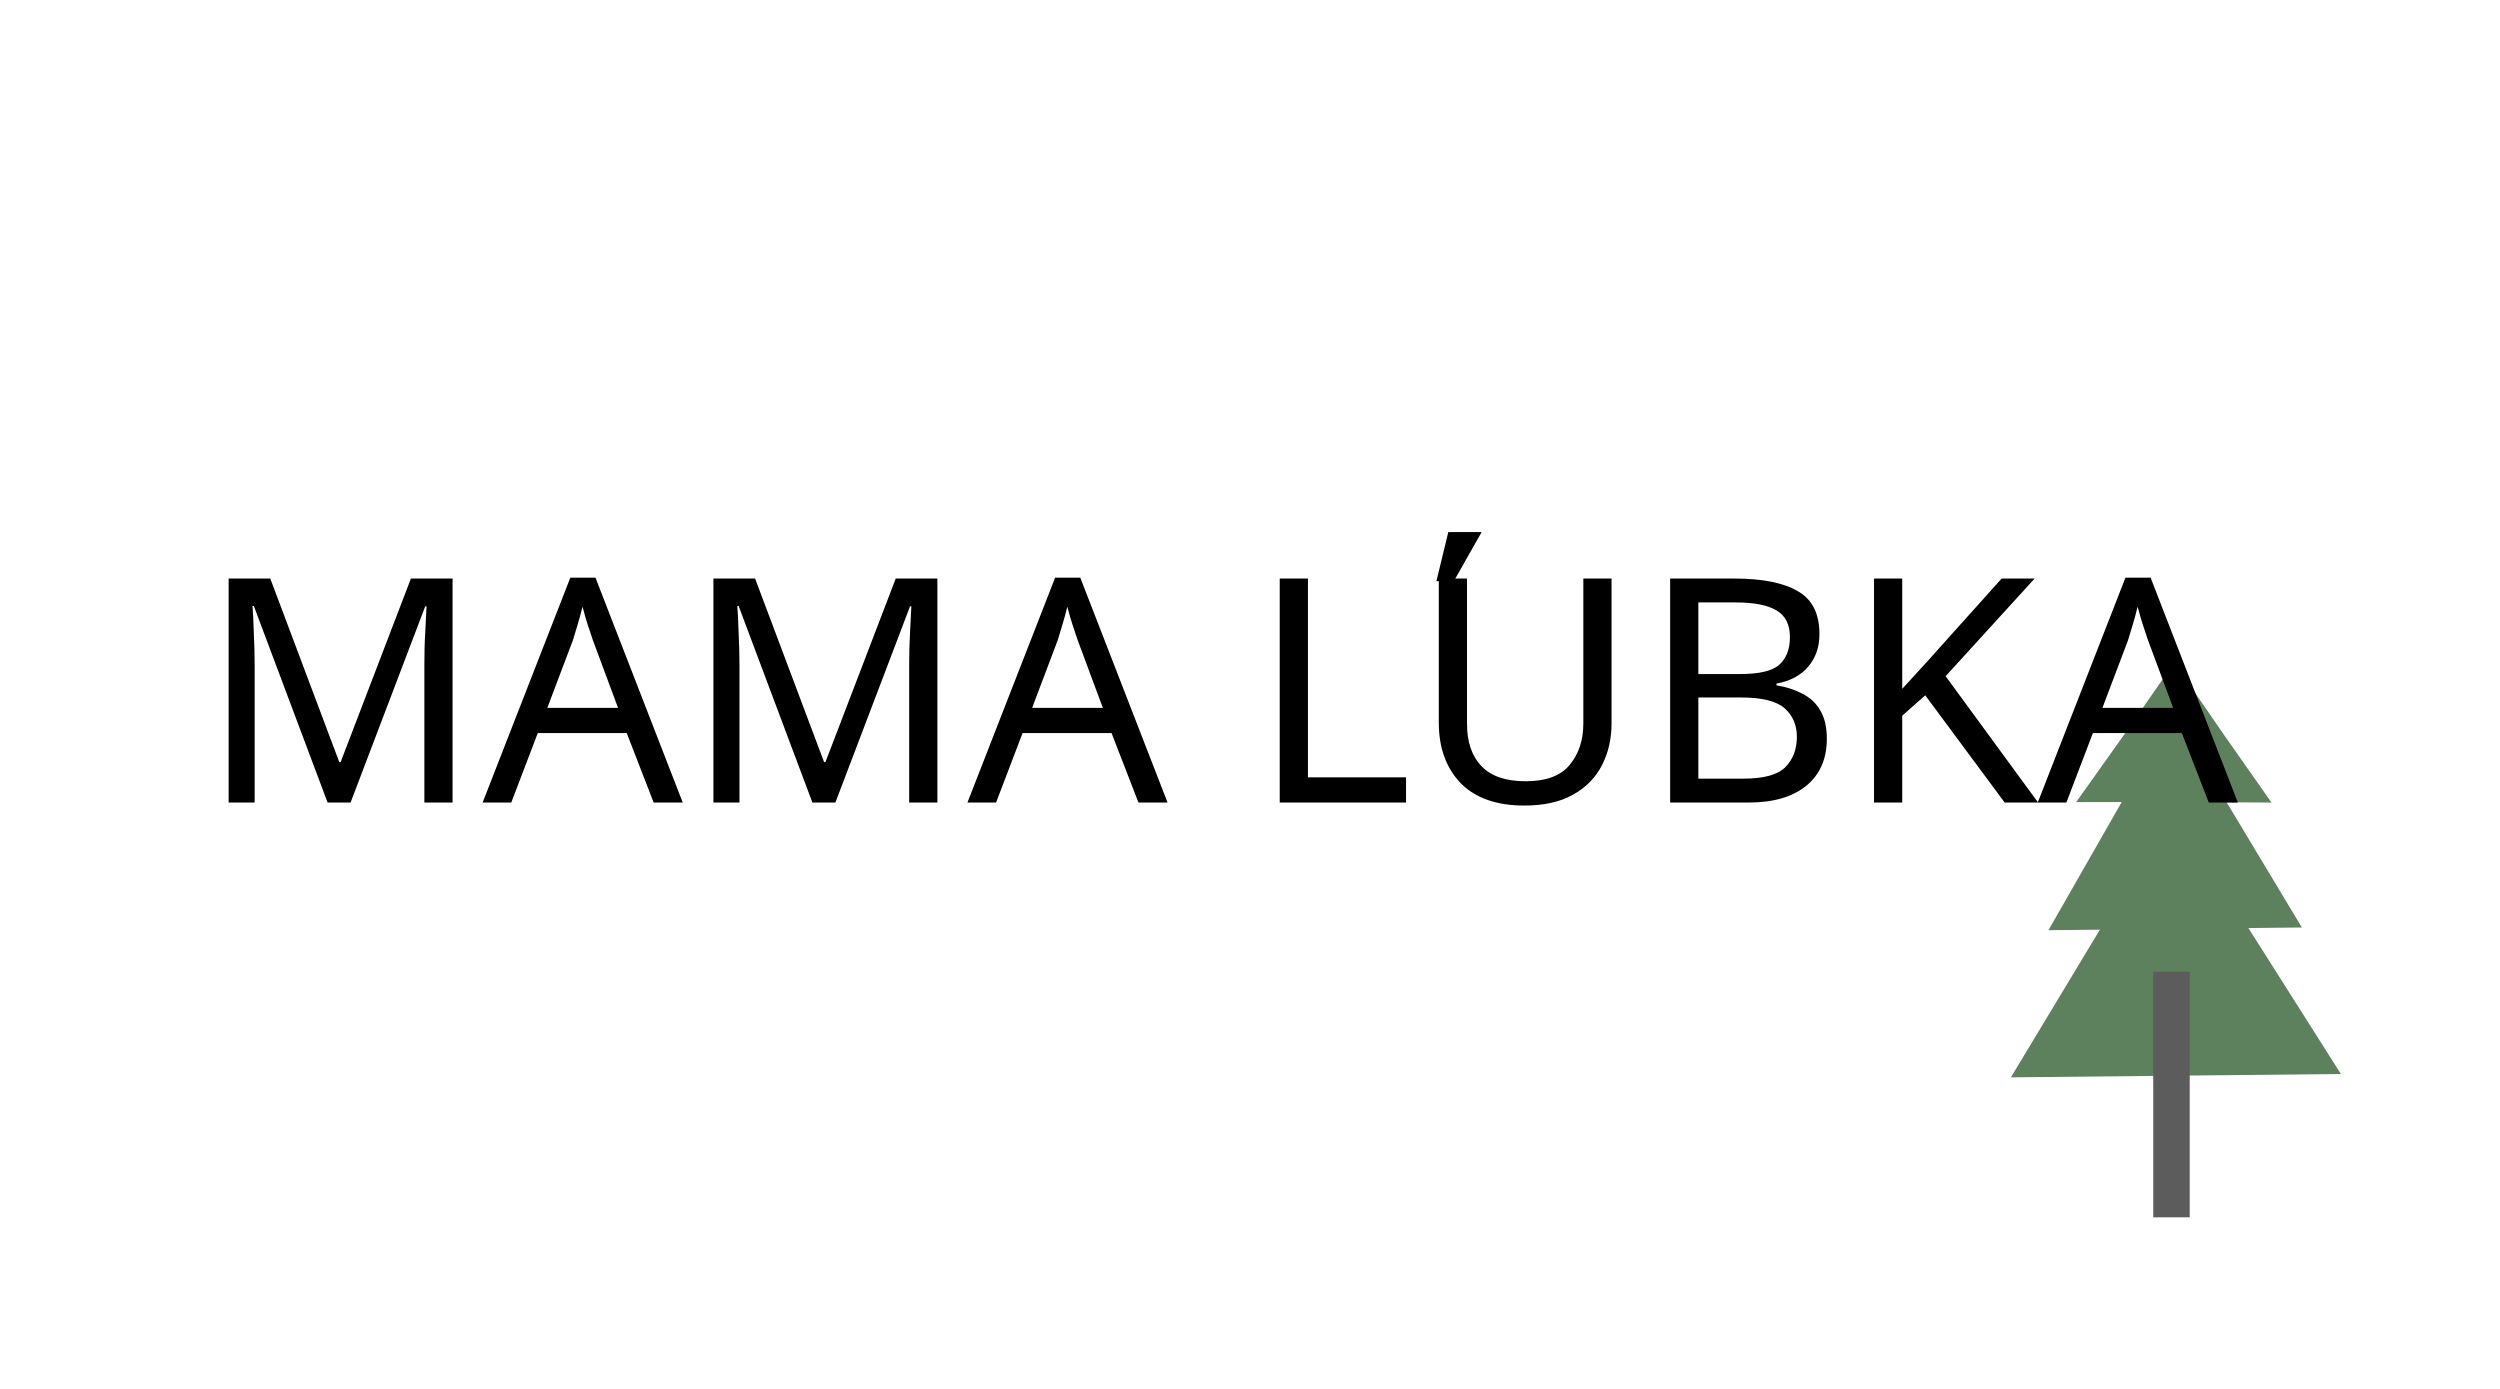
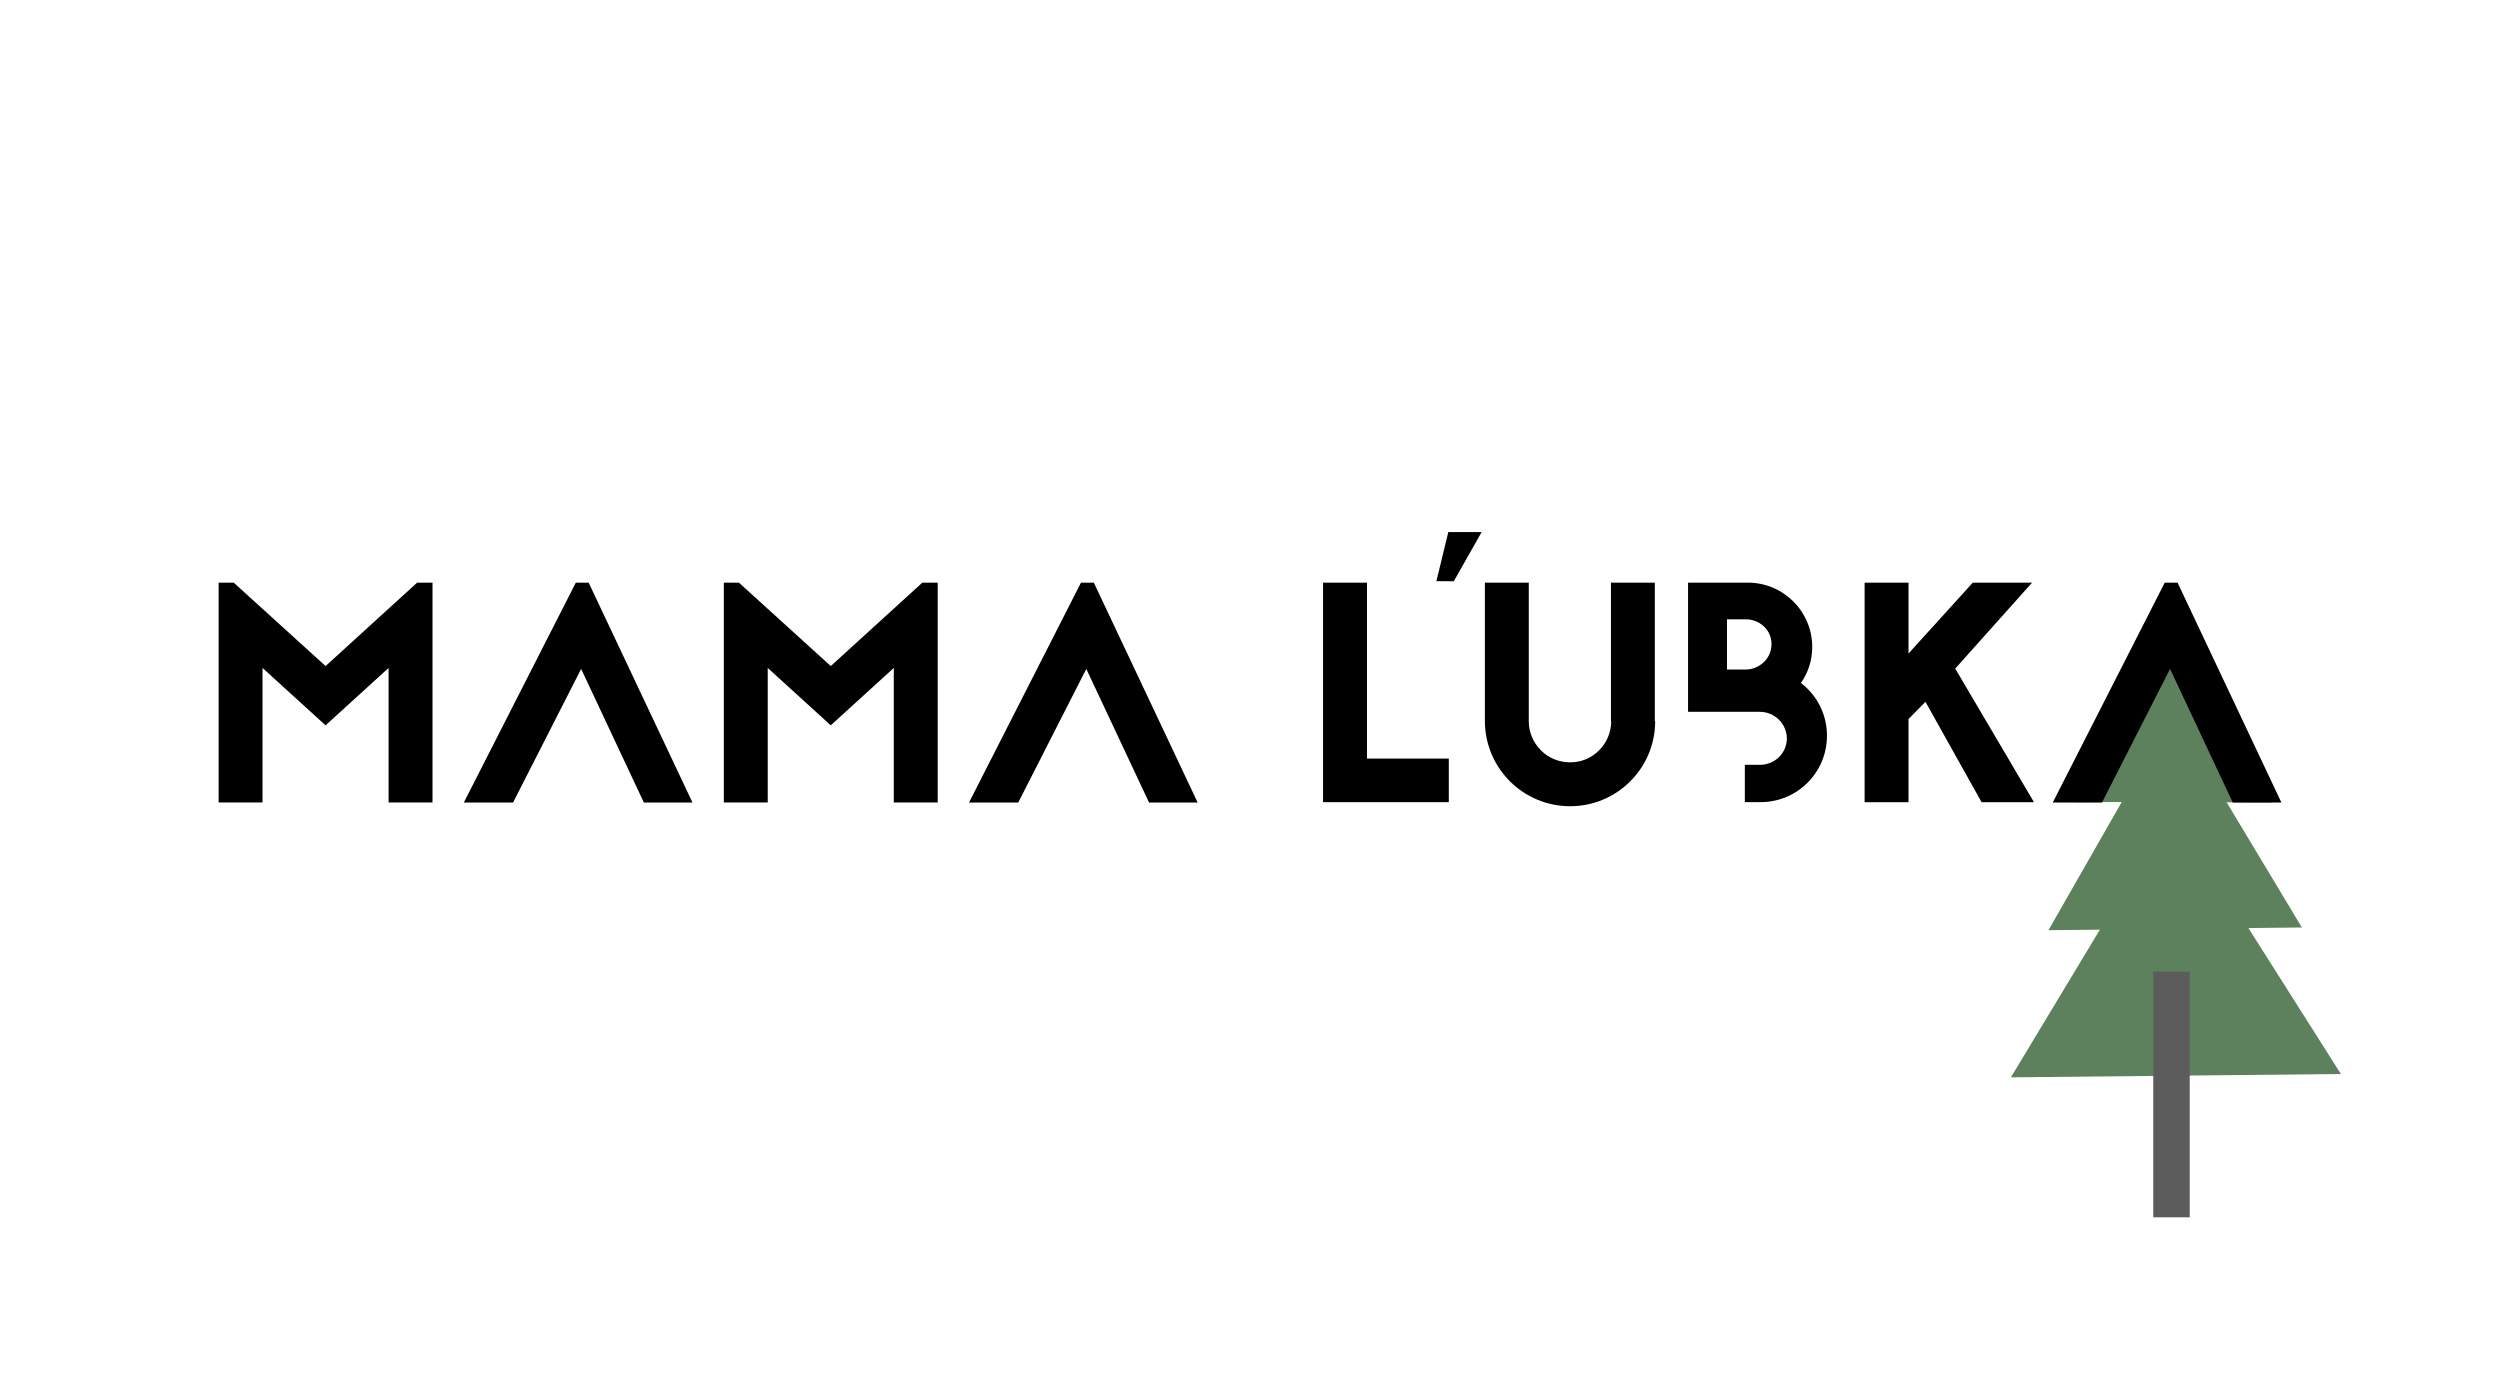
- <svg xmlns="http://www.w3.org/2000/svg" width="90mm" height="50mm" viewBox="0 0 90 50" version="1.1" id="svg4866">
+ <svg xmlns="http://www.w3.org/2000/svg" id="svg4866" version="1.1" viewBox="0 0 90 50" height="50mm" width="90mm">
  <defs id="defs4860" />
-   <g transform="translate(-1.789074,0.5995603)" id="g5630" style="opacity:0.639">
-     <g transform="matrix(0.1158349,0,0,0.1158349,67.0058,17.20457)" style="fill:#003a00;fill-opacity:1" id="g1636">
-       <path style="opacity:1;fill:#003a00;fill-opacity:1;stroke-width:0.265" id="path1446" transform="matrix(0.9999846,0,0,0.826087,0.0017301,21.29904)" d="m 112.737,37.429 14.983,26.402 15.224,26.264 -30.356,-0.225 -30.357,0.052 15.373,-26.177 z" />
-       <path style="opacity:1;fill:#003a00;fill-opacity:1;stroke-width:0.265" id="path1446-3" transform="matrix(1.307502,0,0,1.288047,-36.24954,-30.23538)" d="m 113.582,76.098 15.341,25.917 15.341,25.917 -30.115,0.327 -30.115,0.327 14.774,-26.244 z" />
-       <path style="opacity:1;fill:#003a00;fill-opacity:1;stroke-width:0.265" id="path1446-3-7" transform="matrix(1.702861,0,0,1.590497,-81.15519,-23.39115)" d="m 113.582,76.098 15.341,25.917 15.341,25.917 -30.115,0.327 -30.115,0.327 14.774,-26.244 z" />
+   <g style="opacity:0.639" id="g5630" transform="translate(-1.789074,0.5995603)">
+     <g id="g1636" style="fill:#003a00;fill-opacity:1" transform="matrix(0.1158349,0,0,0.1158349,67.0058,17.20457)">
+       <path d="m 112.737,37.429 14.983,26.402 15.224,26.264 -30.356,-0.225 -30.357,0.052 15.373,-26.177 z" transform="matrix(0.9999846,0,0,0.826087,0.0017301,21.29904)" id="path1446" style="opacity:1;fill:#003a00;fill-opacity:1;stroke-width:0.265" />
+       <path d="m 113.582,76.098 15.341,25.917 15.341,25.917 -30.115,0.327 -30.115,0.327 14.774,-26.244 z" transform="matrix(1.307502,0,0,1.288047,-36.24954,-30.23538)" id="path1446-3" style="opacity:1;fill:#003a00;fill-opacity:1;stroke-width:0.265" />
+       <path d="m 113.582,76.098 15.341,25.917 15.341,25.917 -30.115,0.327 -30.115,0.327 14.774,-26.244 z" transform="matrix(1.702861,0,0,1.590497,-81.15519,-23.39115)" id="path1446-3-7" style="opacity:1;fill:#003a00;fill-opacity:1;stroke-width:0.265" />
    </g>
-     <rect y="34.38" x="79.306" height="8.844" width="1.313" id="rect1497" style="fill:#000000;fill-opacity:1;stroke-width:0.031" />
+     <rect style="fill:#000000;fill-opacity:1;stroke-width:0.031" id="rect1497" width="1.313" height="8.844" x="79.306" y="34.38" />
  </g>
  <g id="layer1">
-     <text xml:space="preserve" style="font-style:normal;font-variant:normal;font-weight:bold;font-stretch:normal;font-size:6.161px;line-height:1.25;font-family:sans-serif;-inkscape-font-specification:'sans-serif Bold';letter-spacing:0px;word-spacing:0px;fill:#000000;fill-opacity:1;stroke:none;stroke-width:0.154" x="-33.475" y="27.776" id="text8026-6-3-6">
-       <tspan id="tspan8024-6-5-7" x="-33.475" y="27.776" style="font-style:normal;font-variant:normal;font-weight:normal;font-stretch:normal;font-size:14.787px;font-family:'Jaapokki subtract';-inkscape-font-specification:'Jaapokki subtract';stroke-width:0.154" />
+     <text id="text8026-6-3-6" y="27.776" x="-33.475" style="font-style:normal;font-variant:normal;font-weight:bold;font-stretch:normal;font-size:6.161px;line-height:1.25;font-family:sans-serif;-inkscape-font-specification:'sans-serif Bold';letter-spacing:0px;word-spacing:0px;fill:#000000;fill-opacity:1;stroke:none;stroke-width:0.154" xml:space="preserve">
+       <tspan style="font-style:normal;font-variant:normal;font-weight:normal;font-stretch:normal;font-size:14.787px;font-family:'Jaapokki subtract';-inkscape-font-specification:'Jaapokki subtract';stroke-width:0.154" y="27.776" x="-33.475" id="tspan8024-6-5-7" />
    </text>
-     <text xml:space="preserve" style="font-style:normal;font-variant:normal;font-weight:bold;font-stretch:normal;font-size:11.289px;line-height:1.25;font-family:sans-serif;-inkscape-font-specification:'sans-serif Bold';letter-spacing:0px;word-spacing:0px;fill:#000000;fill-opacity:1;stroke:none;stroke-width:0.265" x="7.137" y="28.889" id="text8026-6-3-6-3">
-       <tspan id="tspan8024-6-5-7-6" x="7.137" y="28.889" style="font-style:normal;font-variant:normal;font-weight:normal;font-stretch:normal;font-size:11.289px;font-family:'Jaapokki subtract';-inkscape-font-specification:'Jaapokki subtract';stroke-width:0.265">MAMA LUBKA</tspan>
-     </text>
-     <path style="font-style:normal;font-variant:normal;font-weight:normal;font-stretch:normal;font-size:25.4px;line-height:1.25;font-family:'Jaapokki subtract';-inkscape-font-specification:'Jaapokki subtract';stroke-width:0.089" d="m 51.71,20.923 0.429,-1.768 1.2,-0.001 -1.002,1.771 z" id="path3348" />
+     <g style="font-style:normal;font-variant:normal;font-weight:bold;font-stretch:normal;font-size:11.289px;line-height:1.25;font-family:sans-serif;-inkscape-font-specification:'sans-serif Bold';letter-spacing:0px;word-spacing:0px;fill:#000000;fill-opacity:1;stroke:none;stroke-width:0.265" id="text8026-6-3-6-3" aria-label="MAMA LUBKA">
+       <path id="path13181" style="font-style:normal;font-variant:normal;font-weight:normal;font-stretch:normal;font-size:11.289px;font-family:'Jaapokki subtract';-inkscape-font-specification:'Jaapokki subtract';stroke-width:0.265" d="m 13.989,28.889 v -4.843 l -2.269,2.066 -2.269,-2.066 v 4.843 H 7.871 v -7.914 h 0.542 l 3.308,3.003 3.296,-3.003 h 0.553 v 7.914 z" />
+       <path id="path13183" style="font-style:normal;font-variant:normal;font-weight:normal;font-stretch:normal;font-size:11.289px;font-family:'Jaapokki subtract';-inkscape-font-specification:'Jaapokki subtract';stroke-width:0.265" d="m 20.729,20.976 -4.03,7.914 h 1.772 l 2.45,-4.809 2.258,4.809 h 1.75 l -3.737,-7.914 z" />
+       <path id="path13185" style="font-style:normal;font-variant:normal;font-weight:normal;font-stretch:normal;font-size:11.289px;font-family:'Jaapokki subtract';-inkscape-font-specification:'Jaapokki subtract';stroke-width:0.265" d="m 32.176,28.889 v -4.843 l -2.269,2.066 -2.269,-2.066 v 4.843 h -1.58 v -7.914 h 0.542 l 3.308,3.003 3.296,-3.003 h 0.553 v 7.914 z" />
+       <path id="path13187" style="font-style:normal;font-variant:normal;font-weight:normal;font-stretch:normal;font-size:11.289px;font-family:'Jaapokki subtract';-inkscape-font-specification:'Jaapokki subtract';stroke-width:0.265" d="m 38.915,20.976 -4.03,7.914 h 1.772 l 2.45,-4.809 2.258,4.809 h 1.75 l -3.737,-7.914 z" />
+       <path id="path13189" style="font-style:normal;font-variant:normal;font-weight:normal;font-stretch:normal;font-size:11.289px;font-family:'Jaapokki subtract';-inkscape-font-specification:'Jaapokki subtract';stroke-width:0.265" d="M 49.211,20.976 H 47.63 v 7.902 h 4.527 v -1.569 h -2.946 z" />
+       <path id="path13191" style="font-style:normal;font-variant:normal;font-weight:normal;font-stretch:normal;font-size:11.289px;font-family:'Jaapokki subtract';-inkscape-font-specification:'Jaapokki subtract';stroke-width:0.265" d="m 59.574,25.965 v -4.99 h -1.58 v 5.001 h 0.011 c -0.011,0.395 -0.158,0.756 -0.44,1.039 -0.282,0.282 -0.643,0.429 -1.039,0.429 -0.395,0 -0.768,-0.147 -1.05,-0.429 -0.282,-0.282 -0.44,-0.655 -0.44,-1.05 v -4.99 h -1.58 v 5.001 c 0.011,1.682 1.377,3.048 3.071,3.048 1.682,0 3.059,-1.366 3.059,-3.059 z" />
+       <path id="path13193" style="font-style:normal;font-variant:normal;font-weight:normal;font-stretch:normal;font-size:11.289px;font-family:'Jaapokki subtract';-inkscape-font-specification:'Jaapokki subtract';stroke-width:0.265" d="m 62.814,27.534 v 1.343 h 0.564 c 1.321,0 2.393,-1.061 2.393,-2.393 0,-0.768 -0.361,-1.456 -0.937,-1.897 0.26,-0.373 0.406,-0.813 0.406,-1.298 0,-1.276 -1.039,-2.314 -2.314,-2.314 h -2.156 v 4.651 h 2.585 c 0.531,0 0.971,0.429 0.971,0.96 0,0.531 -0.44,0.948 -0.971,0.948 z m -0.643,-3.432 v -1.806 h 0.689 c 0.44,0 0.914,0.339 0.914,0.892 0,0.553 -0.474,0.914 -0.914,0.914 z" />
+       <path id="path13195" style="font-style:normal;font-variant:normal;font-weight:normal;font-stretch:normal;font-size:11.289px;font-family:'Jaapokki subtract';-inkscape-font-specification:'Jaapokki subtract';stroke-width:0.265" d="m 71.337,28.878 h 1.885 l -2.834,-4.809 2.766,-3.093 h -2.134 l -2.314,2.551 v -2.551 h -1.58 v 7.902 h 1.58 v -2.992 l 0.61,-0.621 z" />
+       <path id="path13197" style="font-style:normal;font-variant:normal;font-weight:normal;font-stretch:normal;font-size:11.289px;font-family:'Jaapokki subtract';-inkscape-font-specification:'Jaapokki subtract';stroke-width:0.265" d="m 77.93,20.976 -4.03,7.914 h 1.772 l 2.45,-4.809 2.258,4.809 h 1.75 l -3.737,-7.914 z" />
+     </g>
+     <path id="path3348" d="m 51.71,20.923 0.429,-1.768 1.2,-0.001 -1.002,1.771 z" style="font-style:normal;font-variant:normal;font-weight:normal;font-stretch:normal;font-size:25.4px;line-height:1.25;font-family:'Jaapokki subtract';-inkscape-font-specification:'Jaapokki subtract';stroke-width:0.089" />
  </g>
</svg>
